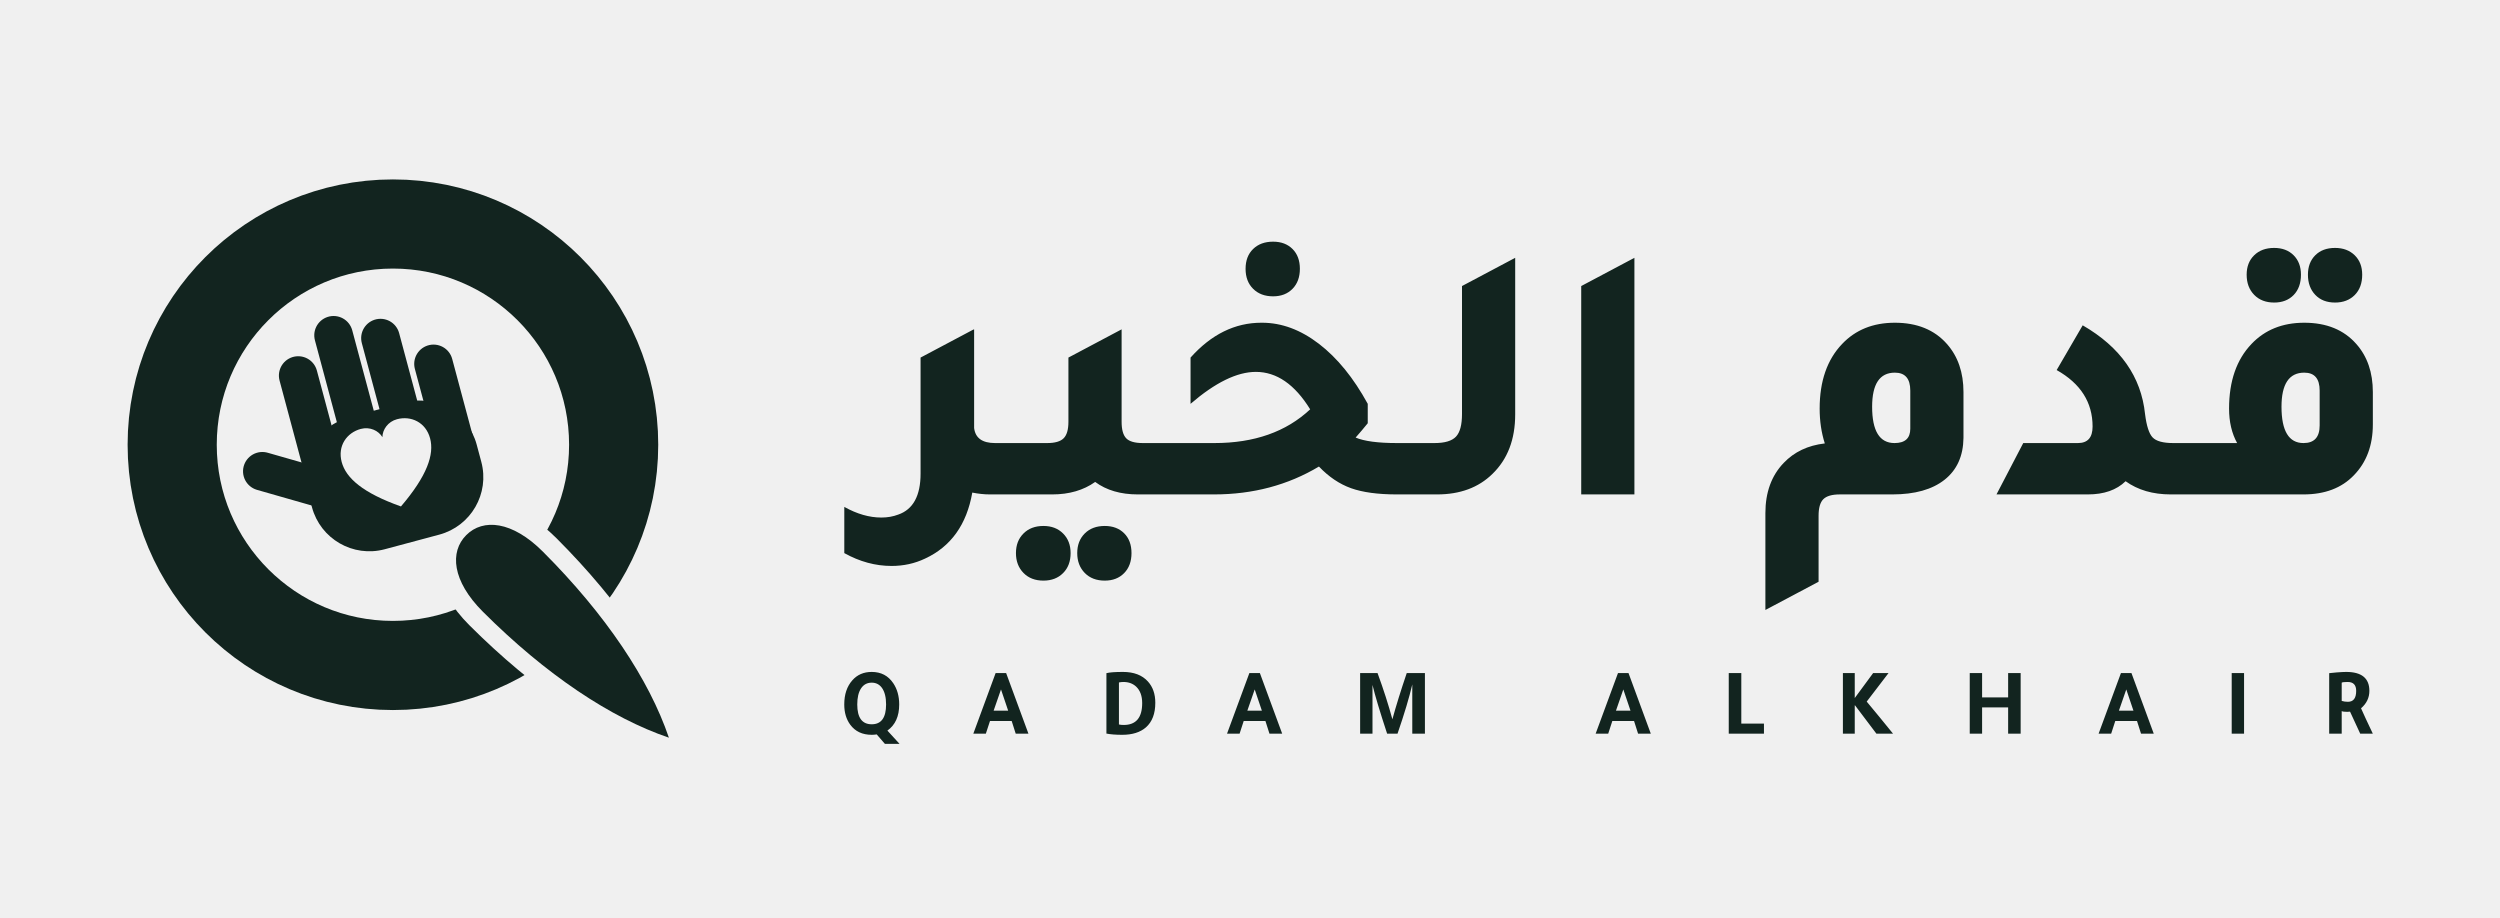
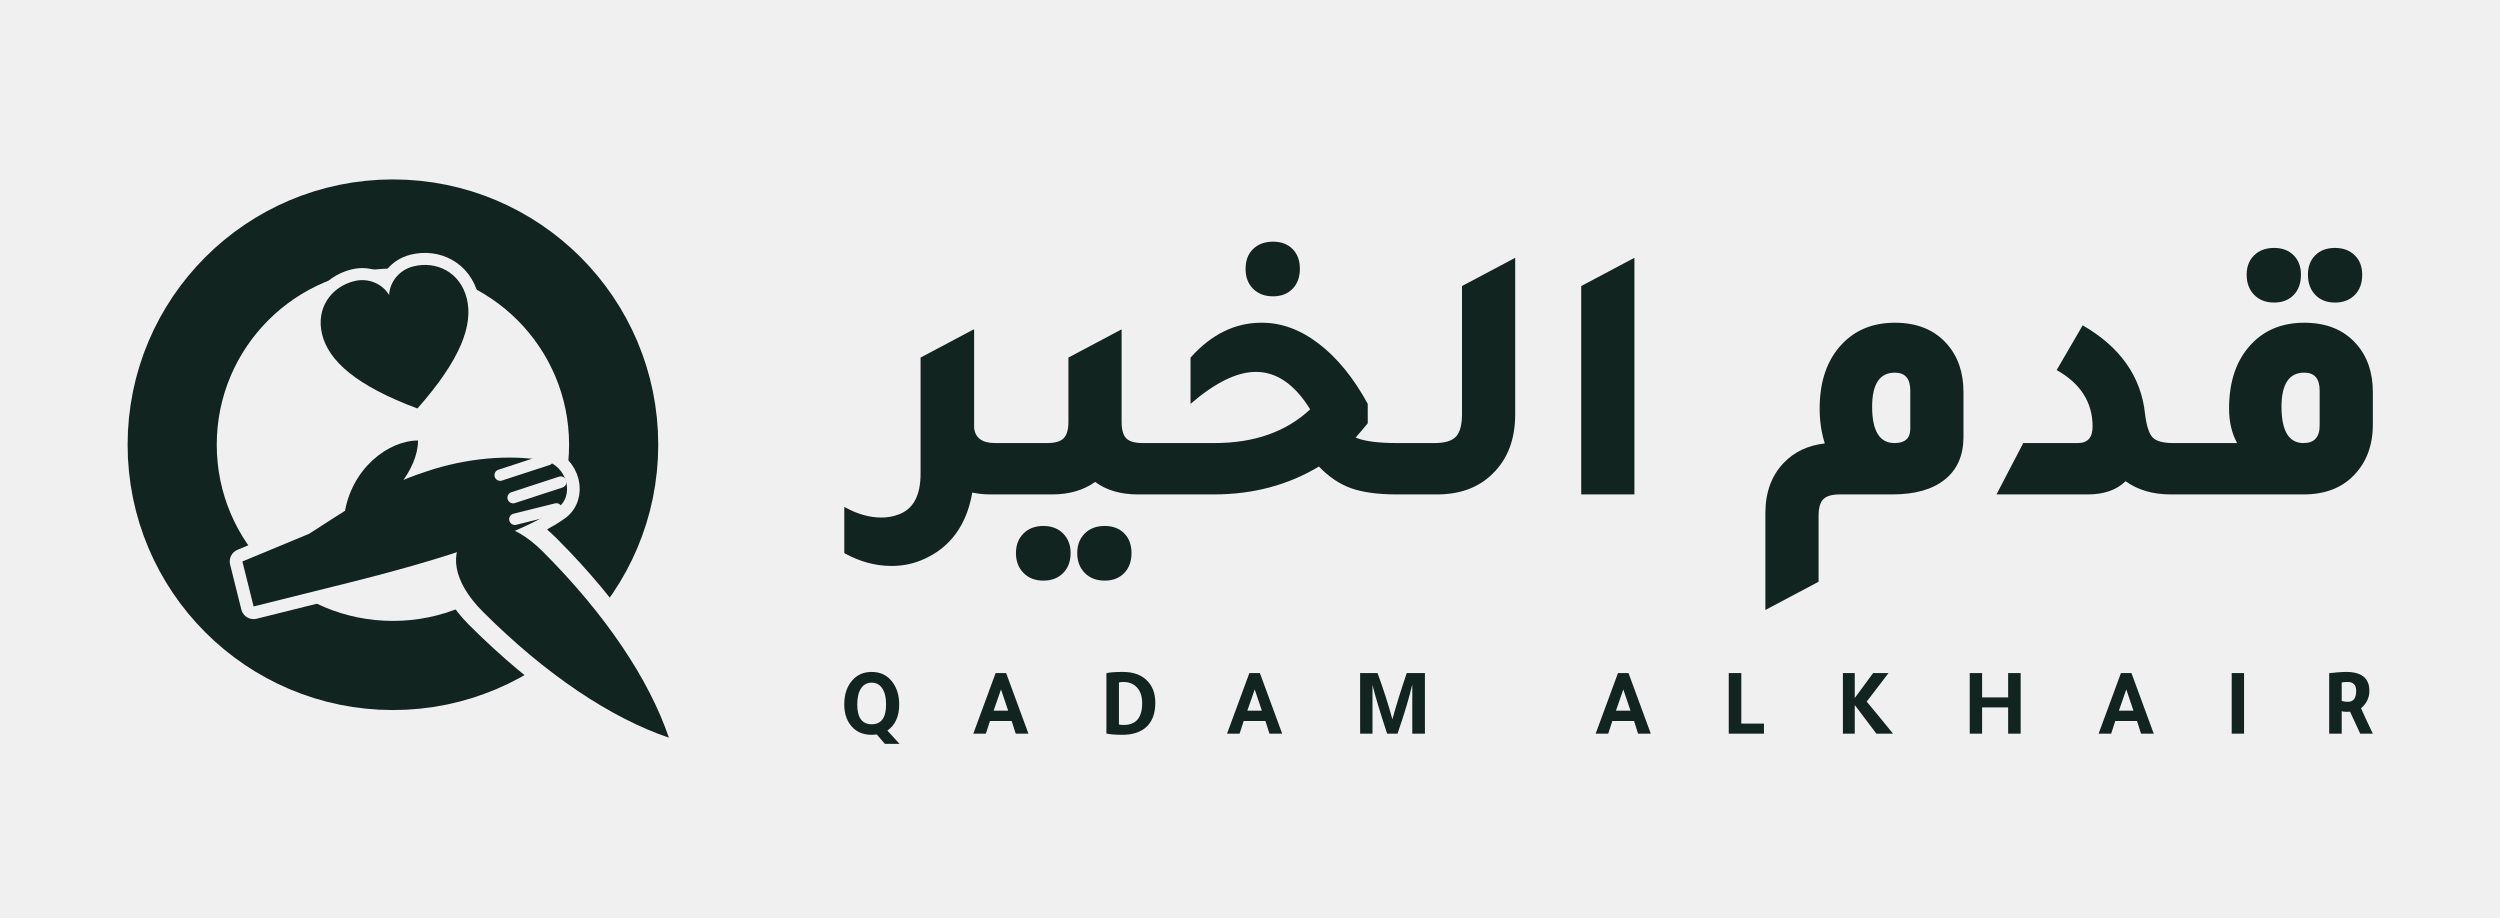
<svg xmlns="http://www.w3.org/2000/svg" viewBox="0 0 627 230" width="627" height="230" role="img">
  <defs>
-     <mask id="mh5" maskUnits="userSpaceOnUse" x="-20" y="-20" width="240" height="240">
-       <rect x="-20" y="-20" width="240" height="240" fill="#fff" />
+     <mask id="sh5" maskUnits="userSpaceOnUse" x="-40" y="-40" width="300" height="300">
+       <rect x="-40" y="-40" width="300" height="300" fill="#fff" />
+       <path d="M92,49 L78,50" stroke="#000" stroke-width="3.2" stroke-linecap="round" />
+       <path d="M94,56 L80,57" stroke="#000" stroke-width="3.2" stroke-linecap="round" />
+       <path d="M91,63 L79,63" stroke="#000" stroke-width="3.2" stroke-linecap="round" />
+     </mask>
+     <mask id="mh5" maskUnits="userSpaceOnUse" x="-40" y="-40" width="300" height="300">
+       <rect x="-40" y="-40" width="300" height="300" fill="#fff" />
      <g transform="matrix(0.70711 0.70711 0.70711 -0.70711 124 140)">
        <path d="M58,0 C45,6.4 27,10 6,10 C-4.2,10 -9.5,5.6 -9.5,0 C-9.5,-5.6 -4.2,-10 6,-10 C27,-10 45,-6.4 58,0 Z" fill="#000" stroke="#000" stroke-width="9" stroke-linejoin="round" />
      </g>
+       <g transform="translate(100 122) rotate(-14) scale(0.84) translate(-48 -46)" stroke="#000" stroke-width="7.1" stroke-linejoin="round">
+         <path d="M2,56 L22,53 C34,49 44,45 58,44 C70,43 82,45 91,49 C97,52 97,61 91,63 C78,68 50,69 30,69 L2,69 Z" fill="#000" />
+         <path d="M33,50 C38,38 50,33 58,35 C56,43 46,50 36,53 Z" fill="#000" />
+         <g transform="translate(60 12) scale(0.95)">
+           <path d="M0,15 C-16,4 -22,-5 -22,-13 C-22,-21 -16,-26 -9,-26 C-4.5,-26 -1,-23 0,-19.5 C1,-23 4.5,-26 9,-26 C16,-26 22,-21 22,-13 C22,-5 16,4 0,15 Z" fill="#000" />
+         </g>
+       </g>
    </mask>
-     <mask id="ph5" maskUnits="userSpaceOnUse" x="-40" y="-40" width="280" height="280">
-       <rect x="-40" y="-40" width="280" height="280" fill="#fff" />
-       <g transform="translate(48 57) scale(0.7)">
-         <path d="M0,15 C-16,4 -22,-5 -22,-13 C-22,-21 -16,-26 -9,-26 C-4.5,-26 -1,-23 0,-19.5 C1,-23 4.5,-26 9,-26 C16,-26 22,-21 22,-13 C22,-5 16,4 0,15 Z" fill="#000" />
+     <mask id="th5" maskUnits="userSpaceOnUse" x="-40" y="-40" width="300" height="300">
+       <rect x="-40" y="-40" width="300" height="300" fill="#fff" />
+       <g transform="translate(100 122) rotate(-14) scale(0.84) translate(-48 -46)" stroke="#000" stroke-width="7.1" stroke-linejoin="round">
+         <path d="M2,56 L22,53 C34,49 44,45 58,44 C70,43 82,45 91,49 C97,52 97,61 91,63 C78,68 50,69 30,69 L2,69 Z" fill="#000" />
+         <path d="M33,50 C38,38 50,33 58,35 C56,43 46,50 36,53 Z" fill="#000" />
+         <g transform="translate(60 12) scale(0.95)">
+           <path d="M0,15 C-16,4 -22,-5 -22,-13 C-22,-21 -16,-26 -9,-26 C-4.5,-26 -1,-23 0,-19.5 C1,-23 4.5,-26 9,-26 C16,-26 22,-21 22,-13 C22,-5 16,4 0,15 Z" fill="#000" />
+         </g>
      </g>
    </mask>
  </defs>
  <g transform="translate(-5.79 -7.70) scale(1.06464)">
    <g transform="translate(-2 0)">
      <circle cx="100" cy="112" r="52" fill="none" stroke="#12241F" stroke-width="21" mask="url(#mh5)" />
-       <g transform="translate(98 112) rotate(-15) scale(0.70) translate(-48 -46)">
-         <g mask="url(#ph5)">
-           <path d="M26,52 L26,16" stroke="#12241F" stroke-width="13" stroke-linecap="round" fill="none" />
-           <path d="M41,52 L41,6" stroke="#12241F" stroke-width="13" stroke-linecap="round" fill="none" />
-           <path d="M56,52 L56,11" stroke="#12241F" stroke-width="13" stroke-linecap="round" fill="none" />
-           <path d="M71,52 L71,24" stroke="#12241F" stroke-width="13" stroke-linecap="round" fill="none" />
-           <path d="M26,56 L6,44" stroke="#12241F" stroke-width="13" stroke-linecap="round" fill="none" />
-           <rect x="19" y="34" width="59" height="46" rx="20" fill="#12241F" />
+       <g mask="url(#th5)" transform="matrix(0.70711 0.70711 0.70711 -0.70711 124 140)">
+         <path d="M58,0 C45,6.4 27,10 6,10 C-4.2,10 -9.5,5.6 -9.5,0 C-9.5,-5.6 -4.2,-10 6,-10 C27,-10 45,-6.4 58,0 Z" fill="#12241F" />
+       </g>
+       <g transform="translate(100 122) rotate(-14) scale(0.84) translate(-48 -46)">
+         <g mask="url(#sh5)">
+           <path d="M2,56 L22,53 C34,49 44,45 58,44 C70,43 82,45 91,49 C97,52 97,61 91,63 C78,68 50,69 30,69 L2,69 Z" fill="#12241F" />
+           <path d="M33,50 C38,38 50,33 58,35 C56,43 46,50 36,53 Z" fill="#12241F" />
        </g>
-       </g>
-       <g transform="matrix(0.70711 0.70711 0.70711 -0.70711 124 140)">
-         <path d="M58,0 C45,6.4 27,10 6,10 C-4.2,10 -9.5,5.6 -9.5,0 C-9.5,-5.6 -4.2,-10 6,-10 C27,-10 45,-6.4 58,0 Z" fill="#12241F" />
+         <g transform="translate(60 12) scale(0.95)">
+           <path d="M0,15 C-16,4 -22,-5 -22,-13 C-22,-21 -16,-26 -9,-26 C-4.5,-26 -1,-23 0,-19.5 C1,-23 4.5,-26 9,-26 C16,-26 22,-21 22,-13 C22,-5 16,4 0,15 Z" fill="#12241F" />
+         </g>
      </g>
    </g>
  </g>
  <g transform="translate(217.91 124.00)">
    <path d="M31.65 -12.88H40.66V0.00H30.36Q28.24 0.00 25.94 -0.46Q23.83 11.59 14.08 16.10Q10.21 17.94 5.70 17.94Q-0.37 17.94 -6.16 14.72V3.13Q-1.38 5.80 3.13 5.80Q5.43 5.80 7.36 5.06Q12.97 3.13 12.97 -5.24V-34.32L26.31 -41.40V-41.31L26.40 -41.40V-16.65Q26.86 -12.88 31.65 -12.88Z M68.72 -12.88H77.65V0.00H67.44Q61.00 0.00 56.76 -3.13Q52.35 0.00 46.00 0.00H35.70V-12.88H44.71Q47.66 -12.88 48.85 -14.08Q50.05 -15.27 50.05 -18.22V-34.32L63.39 -41.40V-18.22Q63.39 -15.27 64.54 -14.08Q65.69 -12.88 68.72 -12.88ZM43.79 7.91Q46.83 7.91 48.71 9.80Q50.60 11.68 50.60 14.72Q50.60 17.85 48.71 19.73Q46.83 21.62 43.79 21.62Q40.66 21.62 38.78 19.69Q36.89 17.76 36.89 14.72Q36.89 11.68 38.78 9.80Q40.66 7.91 43.79 7.91ZM59.16 7.91Q62.19 7.91 64.03 9.75Q65.87 11.59 65.87 14.72Q65.87 17.85 64.03 19.73Q62.19 21.62 59.16 21.62Q56.03 21.62 54.14 19.69Q52.26 17.76 52.26 14.72Q52.26 11.68 54.14 9.80Q56.03 7.91 59.16 7.91Z M101.38 -49.68Q98.26 -49.68 96.37 -51.57Q94.48 -53.45 94.48 -56.58Q94.48 -59.71 96.37 -61.55Q98.26 -63.39 101.38 -63.39Q104.42 -63.39 106.26 -61.55Q108.10 -59.71 108.10 -56.58Q108.10 -53.45 106.26 -51.57Q104.42 -49.68 101.38 -49.68ZM132.48 -12.88H140.76V0.00H132.39Q125.30 0.00 120.93 -1.56Q116.56 -3.13 112.88 -6.99Q101.20 0.00 86.57 0.00H72.77V-12.88H86.66Q101.66 -12.88 110.68 -21.34Q104.88 -30.73 97.06 -30.73Q89.98 -30.73 80.68 -22.72V-34.32Q88.50 -43.06 98.44 -43.06H98.62Q105.98 -43.06 112.88 -37.77Q119.78 -32.48 125.12 -22.72V-17.85Q123.56 -15.92 122.08 -14.26Q125.30 -12.88 132.48 -12.88Z M135.88 0.00V-12.88H141.86Q145.73 -12.88 147.25 -14.49Q148.76 -16.10 148.76 -20.15V-52.26L162.10 -59.34V-20.06Q162.10 -10.67 156.40 -5.15Q151.16 0.00 142.51 0.00Z M178.66 0.00V-52.26L192.00 -59.34V0.00Z M239.75 -12.79Q238.46 -16.84 238.46 -21.53Q238.46 -31.83 244.08 -37.72Q249.14 -43.06 257.32 -43.06Q265.70 -43.06 270.39 -37.72Q274.53 -33.03 274.53 -25.67V-14.17Q274.44 -7.36 269.79 -3.68Q265.14 0.00 256.68 0.00H243.52Q240.58 0.00 239.38 1.20Q238.19 2.39 238.19 5.34V21.90L224.85 28.98V4.69Q224.85 -3.13 229.45 -7.91Q233.40 -12.05 239.75 -12.79ZM261.19 -16.47V-26.04Q261.19 -30.54 257.32 -30.54Q251.62 -30.54 251.62 -21.99Q251.62 -12.88 257.23 -12.88Q261.19 -12.88 261.19 -16.47Z M282.81 0.00 289.52 -12.88H303.23Q306.91 -12.88 306.91 -17.02Q306.91 -26.13 297.90 -31.19L304.43 -42.41Q318.60 -34.22 320.07 -20.15Q320.62 -15.73 321.95 -14.31Q323.29 -12.88 327.15 -12.88H334.51V0.00H326.51Q319.79 0.00 315.19 -3.31Q311.79 0.00 305.72 0.00Z M352.45 -48.12Q349.32 -48.12 347.44 -50.05Q345.55 -51.98 345.55 -55.11Q345.55 -58.14 347.44 -59.98Q349.32 -61.82 352.45 -61.82Q355.49 -61.82 357.33 -59.98Q359.17 -58.14 359.17 -55.11Q359.17 -51.89 357.33 -50.00Q355.49 -48.12 352.45 -48.12ZM367.72 -48.12Q364.60 -48.12 362.76 -50.05Q360.92 -51.98 360.92 -55.11Q360.92 -58.14 362.76 -59.98Q364.60 -61.82 367.72 -61.82Q370.76 -61.82 372.65 -59.98Q374.53 -58.14 374.53 -55.11Q374.53 -51.89 372.65 -50.00Q370.76 -48.12 367.72 -48.12ZM329.54 0.00V-12.88H343.16Q341.14 -16.56 341.14 -21.53Q341.14 -31.83 346.75 -37.72Q351.81 -43.06 360.00 -43.06Q368.37 -43.06 373.06 -37.72Q377.20 -33.03 377.20 -25.67V-17.57Q377.20 -9.66 372.42 -4.78Q367.82 0.00 359.81 0.00ZM363.86 -26.04Q363.86 -30.54 360.00 -30.54Q354.29 -30.54 354.29 -21.99Q354.29 -12.88 359.81 -12.88Q363.86 -12.88 363.86 -17.30Z" fill="#12241F" />
  </g>
  <g transform="translate(210.78 184.00)">
    <path d="M9.10 0.19Q8.42 0.29 7.85 0.29Q4.32 0.29 2.45 -2.26Q0.96 -4.30 0.96 -7.32Q0.96 -11.09 2.98 -13.37Q4.82 -15.48 7.85 -15.48Q11.35 -15.48 13.25 -12.65Q14.74 -10.44 14.74 -7.32Q14.74 -2.86 11.78 -0.77Q13.18 0.79 14.83 2.57H11.16ZM7.85 -2.35Q11.45 -2.35 11.45 -7.32Q11.45 -10.01 10.42 -11.47Q9.46 -12.79 7.85 -12.79Q6.12 -12.79 5.17 -11.35Q4.22 -9.91 4.22 -7.32Q4.22 -2.35 7.85 -2.35Z M38.92 -15.19H41.56L47.15 0.00H43.96Q43.55 -1.20 42.95 -3.17H37.51Q37.17 -2.09 36.47 0.00H33.33ZM40.27 -11.09Q39.59 -9.19 38.42 -5.76H42.07Q40.94 -9.07 40.27 -11.09Z M66.71 -15.17Q67.88 -15.48 70.86 -15.48Q74.96 -15.48 77.12 -13.08Q78.97 -11.04 78.97 -7.75Q78.97 -3.65 76.62 -1.58Q74.48 0.29 70.67 0.29Q68.27 0.29 66.71 -0.02ZM69.85 -2.30Q70.33 -2.18 71.05 -2.18Q75.68 -2.18 75.68 -7.66Q75.68 -10.37 74.15 -11.81Q72.90 -12.96 70.98 -12.96Q70.43 -12.96 69.85 -12.84Z M102.56 -15.19H105.20L110.79 0.00H107.60Q107.19 -1.20 106.59 -3.17H101.14Q100.80 -2.09 100.11 0.00H96.96ZM103.90 -11.09Q103.23 -9.19 102.05 -5.76H105.70Q104.57 -9.07 103.90 -11.09Z M138.43 -3.60Q139.77 -8.52 142.03 -15.19H146.59V0.00H143.42V-12.34Q142.29 -7.46 139.72 0.00H137.11Q134.40 -8.23 133.44 -12.22V0.00H130.34V-15.19H134.71Q136.96 -9.05 138.43 -3.60Z M195.01 -15.19H197.65L203.24 0.00H200.05Q199.64 -1.20 199.04 -3.17H193.59Q193.25 -2.09 192.56 0.00H189.41ZM196.35 -11.09Q195.68 -9.19 194.50 -5.76H198.15Q197.02 -9.07 196.35 -11.09Z M222.79 0.00V-15.19H225.94V-2.52H231.62V0.00Z M254.39 -15.19V-8.93Q257.56 -13.22 259.00 -15.19H262.86Q260.39 -11.95 257.39 -8.04Q260.54 -4.27 263.99 0.00H259.82Q257.61 -2.95 254.46 -7.10H254.39V0.00H251.42V-15.19Z M286.33 0.00H283.23V-15.19H286.33V-9.10H292.86V-15.19H296.00V0.00H292.86V-6.58H286.33Z M321.15 -15.19H323.79L329.38 0.00H326.19Q325.78 -1.20 325.18 -3.17H319.73Q319.39 -2.09 318.70 0.00H315.55ZM322.49 -11.09Q321.82 -9.19 320.64 -5.76H324.29Q323.16 -9.07 322.49 -11.09Z M352.03 -15.19V0.00H348.93V-15.19Z M373.38 0.00V-15.17Q373.72 -15.24 375.28 -15.36Q376.84 -15.48 377.65 -15.48Q383.46 -15.48 383.46 -10.73Q383.46 -8.16 381.37 -6.36Q382.24 -4.37 384.32 0.00H381.16Q379.98 -2.57 378.61 -5.52Q378.35 -5.47 377.89 -5.47Q376.84 -5.47 376.52 -5.66V0.00ZM376.52 -12.79V-8.21Q377.24 -7.99 378.08 -7.99Q380.15 -7.99 380.15 -10.73Q380.15 -12.96 378.01 -12.96Q376.79 -12.96 376.52 -12.79Z" fill="#12241F" />
  </g>
</svg>
